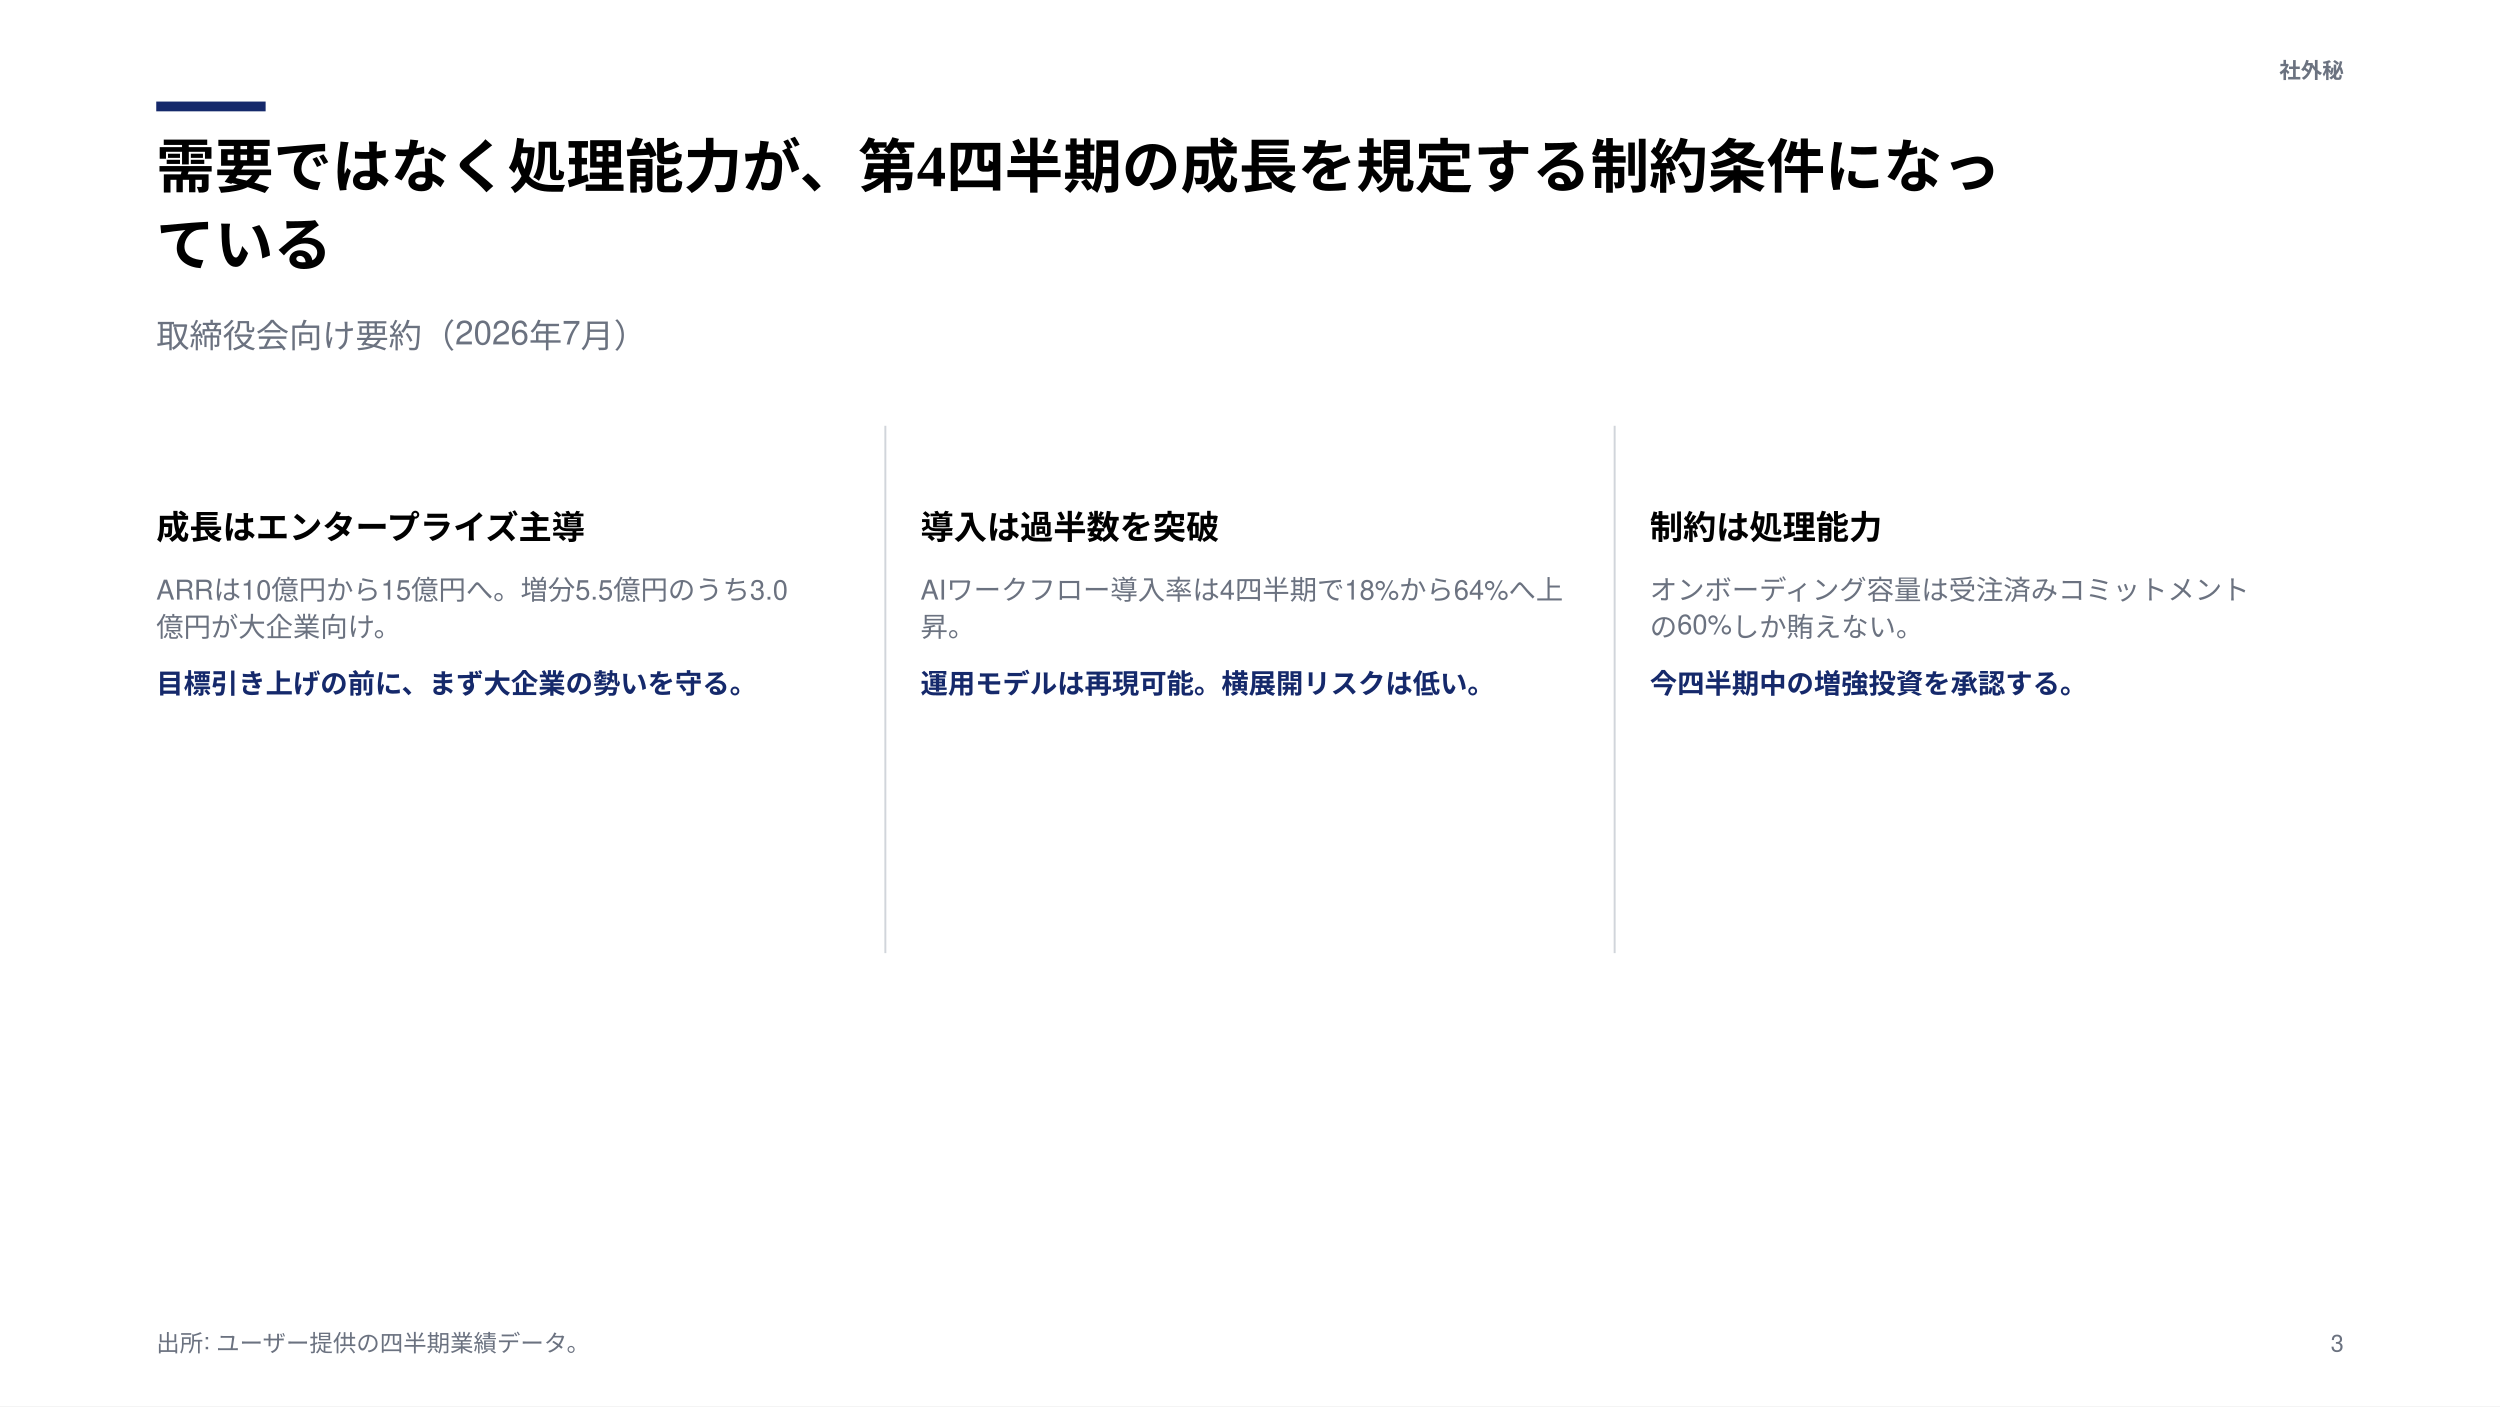
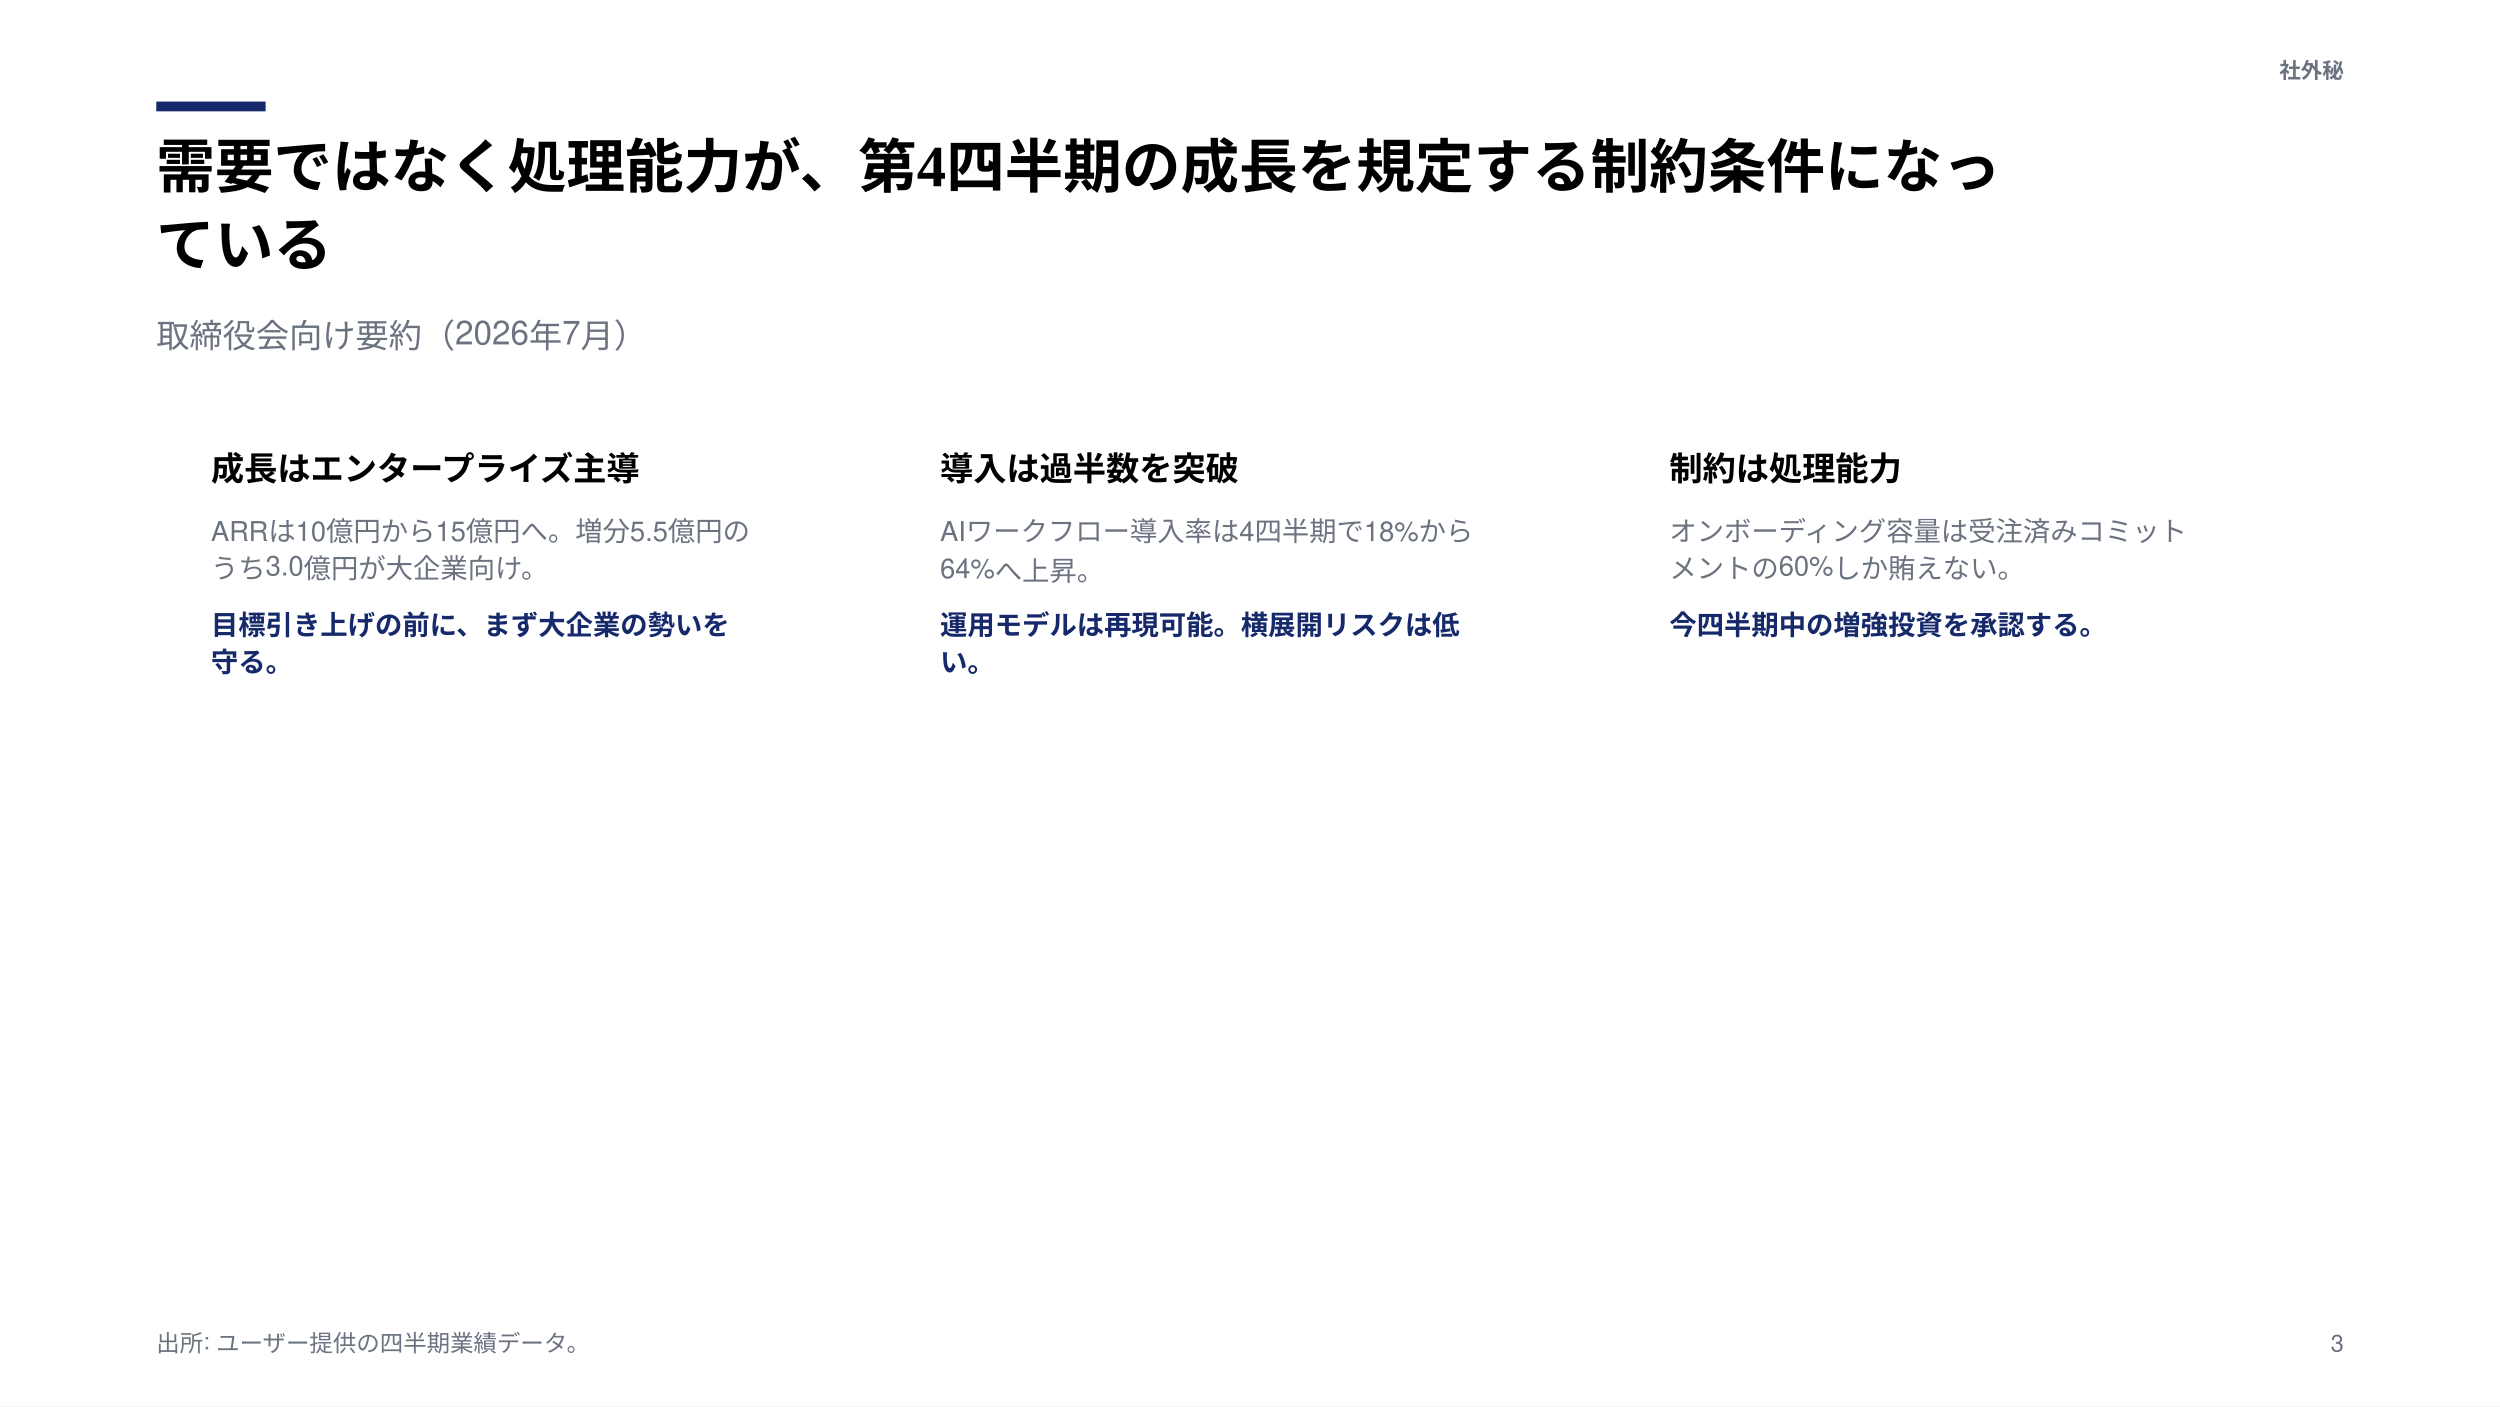
<svg xmlns="http://www.w3.org/2000/svg" viewBox="0 0 1280 720" width="1280" height="720" role="img" aria-label="需要ではなく処理能力が、第4四半期の成長を規定する制約条件になっている">
  <rect width="1280" height="720" fill="#FFFFFF" />
  <rect x="80.0" y="52.0" width="56.0" height="5.0" fill="#15296B" stroke="none" />
  <text x="80.0" y="96.0" font-family="Georgia, 'Times New Roman', 'Hiragino Mincho ProN', 'Yu Mincho', serif" font-size="30" fill="#000000" font-weight="bold" text-anchor="start">需要ではなく処理能力が、第4四半期の成長を規定する制約条件になっ</text>
  <text x="80.0" y="136.0" font-family="Georgia, 'Times New Roman', 'Hiragino Mincho ProN', 'Yu Mincho', serif" font-size="30" fill="#000000" font-weight="bold" text-anchor="start">ている</text>
  <text x="80.0" y="178.0" font-family="'Helvetica Neue', Helvetica, Arial, 'Hiragino Sans', 'Yu Gothic', 'Noto Sans JP', 'Meiryo', sans-serif" font-size="17" fill="#6B7280" font-weight="normal" text-anchor="start">取締役会向け要約（2026年7月）</text>
  <text x="1200.0" y="40.0" font-family="'Helvetica Neue', Helvetica, Arial, 'Hiragino Sans', 'Yu Gothic', 'Noto Sans JP', 'Meiryo', sans-serif" font-size="11" fill="#6B7280" font-weight="600" text-anchor="end">社外秘</text>
-   <text x="80.0" y="276.0" font-family="'Helvetica Neue', Helvetica, Arial, 'Hiragino Sans', 'Yu Gothic', 'Noto Sans JP', 'Meiryo', sans-serif" font-size="17" fill="#000000" font-weight="bold" text-anchor="start">成長はエンタープライズ主導</text>
-   <text x="80.0" y="307.0" font-family="'Helvetica Neue', Helvetica, Arial, 'Hiragino Sans', 'Yu Gothic', 'Noto Sans JP', 'Meiryo', sans-serif" font-size="14" fill="#6B7280" font-weight="normal" text-anchor="start">ARRは10億円から15億円へ。増分5.5億円のうち3.0</text>
-   <text x="80.0" y="326.0" font-family="'Helvetica Neue', Helvetica, Arial, 'Hiragino Sans', 'Yu Gothic', 'Noto Sans JP', 'Meiryo', sans-serif" font-size="14" fill="#6B7280" font-weight="normal" text-anchor="start">億円が大企業向け。</text>
-   <text x="80.0" y="355.0" font-family="'Helvetica Neue', Helvetica, Arial, 'Hiragino Sans', 'Yu Gothic', 'Noto Sans JP', 'Meiryo', sans-serif" font-size="14" fill="#15296B" font-weight="600" text-anchor="start">目標引き上げの前に、まず大企業の勢いを守る。</text>
-   <line x1="453.3" y1="218.0" x2="453.3" y2="488.0" stroke="#D1D5DB" />
-   <text x="471.3" y="276.0" font-family="'Helvetica Neue', Helvetica, Arial, 'Hiragino Sans', 'Yu Gothic', 'Noto Sans JP', 'Meiryo', sans-serif" font-size="17" fill="#000000" font-weight="bold" text-anchor="start">導入は過半数を突破</text>
-   <text x="471.3" y="307.0" font-family="'Helvetica Neue', Helvetica, Arial, 'Hiragino Sans', 'Yu Gothic', 'Noto Sans JP', 'Meiryo', sans-serif" font-size="14" fill="#6B7280" font-weight="normal" text-anchor="start">AIワークフロー導入率は4四半期で18%から64%へ上</text>
-   <text x="471.3" y="326.0" font-family="'Helvetica Neue', Helvetica, Arial, 'Hiragino Sans', 'Yu Gothic', 'Noto Sans JP', 'Meiryo', sans-serif" font-size="14" fill="#6B7280" font-weight="normal" text-anchor="start">昇。</text>
-   <text x="471.3" y="355.0" font-family="'Helvetica Neue', Helvetica, Arial, 'Hiragino Sans', 'Yu Gothic', 'Noto Sans JP', 'Meiryo', sans-serif" font-size="14" fill="#15296B" font-weight="600" text-anchor="start">運用モデルは再現可能。横展開リスクは低い。</text>
-   <line x1="826.7" y1="218.0" x2="826.7" y2="488.0" stroke="#D1D5DB" />
-   <text x="844.7" y="276.0" font-family="'Helvetica Neue', Helvetica, Arial, 'Hiragino Sans', 'Yu Gothic', 'Noto Sans JP', 'Meiryo', sans-serif" font-size="17" fill="#000000" font-weight="bold" text-anchor="start">制約は処理能力</text>
-   <text x="844.7" y="307.0" font-family="'Helvetica Neue', Helvetica, Arial, 'Hiragino Sans', 'Yu Gothic', 'Noto Sans JP', 'Meiryo', sans-serif" font-size="14" fill="#6B7280" font-weight="normal" text-anchor="start">オンボーディング容量は受注済みコミットメント</text>
-   <text x="844.7" y="326.0" font-family="'Helvetica Neue', Helvetica, Arial, 'Hiragino Sans', 'Yu Gothic', 'Noto Sans JP', 'Meiryo', sans-serif" font-size="14" fill="#6B7280" font-weight="normal" text-anchor="start">の60%しか賄えない。</text>
-   <text x="844.7" y="355.0" font-family="'Helvetica Neue', Helvetica, Arial, 'Hiragino Sans', 'Yu Gothic', 'Noto Sans JP', 'Meiryo', sans-serif" font-size="14" fill="#15296B" font-weight="600" text-anchor="start">今四半期中の増強投資を承認する。</text>
+   <text x="108.0" y="246.0" font-family="'Helvetica Neue', Helvetica, Arial, 'Hiragino Sans', 'Yu Gothic', 'Noto Sans JP', 'Meiryo', sans-serif" font-size="17" fill="#000000" font-weight="bold" text-anchor="start">成長はエンタープライズ主導</text>
+   <text x="108.0" y="277.0" font-family="'Helvetica Neue', Helvetica, Arial, 'Hiragino Sans', 'Yu Gothic', 'Noto Sans JP', 'Meiryo', sans-serif" font-size="14" fill="#6B7280" font-weight="normal" text-anchor="start">ARRは10億円から15億円へ。増分5.5億円の</text>
+   <text x="108.0" y="296.0" font-family="'Helvetica Neue', Helvetica, Arial, 'Hiragino Sans', 'Yu Gothic', 'Noto Sans JP', 'Meiryo', sans-serif" font-size="14" fill="#6B7280" font-weight="normal" text-anchor="start">うち3.0億円が大企業向け。</text>
+   <text x="108.0" y="325.0" font-family="'Helvetica Neue', Helvetica, Arial, 'Hiragino Sans', 'Yu Gothic', 'Noto Sans JP', 'Meiryo', sans-serif" font-size="14" fill="#15296B" font-weight="600" text-anchor="start">目標引き上げの前に、まず大企業の勢いを</text>
+   <text x="108.0" y="344.0" font-family="'Helvetica Neue', Helvetica, Arial, 'Hiragino Sans', 'Yu Gothic', 'Noto Sans JP', 'Meiryo', sans-serif" font-size="14" fill="#15296B" font-weight="600" text-anchor="start">守る。</text>
+   <text x="481.3" y="246.0" font-family="'Helvetica Neue', Helvetica, Arial, 'Hiragino Sans', 'Yu Gothic', 'Noto Sans JP', 'Meiryo', sans-serif" font-size="17" fill="#000000" font-weight="bold" text-anchor="start">導入は過半数を突破</text>
+   <text x="481.3" y="277.0" font-family="'Helvetica Neue', Helvetica, Arial, 'Hiragino Sans', 'Yu Gothic', 'Noto Sans JP', 'Meiryo', sans-serif" font-size="14" fill="#6B7280" font-weight="normal" text-anchor="start">AIワークフロー導入率は4四半期で18%から</text>
+   <text x="481.3" y="296.0" font-family="'Helvetica Neue', Helvetica, Arial, 'Hiragino Sans', 'Yu Gothic', 'Noto Sans JP', 'Meiryo', sans-serif" font-size="14" fill="#6B7280" font-weight="normal" text-anchor="start">64%へ上昇。</text>
+   <text x="481.3" y="325.0" font-family="'Helvetica Neue', Helvetica, Arial, 'Hiragino Sans', 'Yu Gothic', 'Noto Sans JP', 'Meiryo', sans-serif" font-size="14" fill="#15296B" font-weight="600" text-anchor="start">運用モデルは再現可能。横展開リスクは低</text>
+   <text x="481.3" y="344.0" font-family="'Helvetica Neue', Helvetica, Arial, 'Hiragino Sans', 'Yu Gothic', 'Noto Sans JP', 'Meiryo', sans-serif" font-size="14" fill="#15296B" font-weight="600" text-anchor="start">い。</text>
+   <text x="854.7" y="246.0" font-family="'Helvetica Neue', Helvetica, Arial, 'Hiragino Sans', 'Yu Gothic', 'Noto Sans JP', 'Meiryo', sans-serif" font-size="17" fill="#000000" font-weight="bold" text-anchor="start">制約は処理能力</text>
+   <text x="854.7" y="277.0" font-family="'Helvetica Neue', Helvetica, Arial, 'Hiragino Sans', 'Yu Gothic', 'Noto Sans JP', 'Meiryo', sans-serif" font-size="14" fill="#6B7280" font-weight="normal" text-anchor="start">オンボーディング容量は受注済みコミット</text>
+   <text x="854.7" y="296.0" font-family="'Helvetica Neue', Helvetica, Arial, 'Hiragino Sans', 'Yu Gothic', 'Noto Sans JP', 'Meiryo', sans-serif" font-size="14" fill="#6B7280" font-weight="normal" text-anchor="start">メントの60%しか賄えない。</text>
+   <text x="854.7" y="325.0" font-family="'Helvetica Neue', Helvetica, Arial, 'Hiragino Sans', 'Yu Gothic', 'Noto Sans JP', 'Meiryo', sans-serif" font-size="14" fill="#15296B" font-weight="600" text-anchor="start">今四半期中の増強投資を承認する。</text>
  <text x="80.0" y="692.0" font-family="'Helvetica Neue', Helvetica, Arial, 'Hiragino Sans', 'Yu Gothic', 'Noto Sans JP', 'Meiryo', sans-serif" font-size="12" fill="#6B7280" font-weight="normal" text-anchor="start">出所: ユーザー提供の四半期業績データ。</text>
  <text x="1200.0" y="692.0" font-family="'Helvetica Neue', Helvetica, Arial, 'Hiragino Sans', 'Yu Gothic', 'Noto Sans JP', 'Meiryo', sans-serif" font-size="12" fill="#6B7280" font-weight="normal" text-anchor="end">3</text>
</svg>
